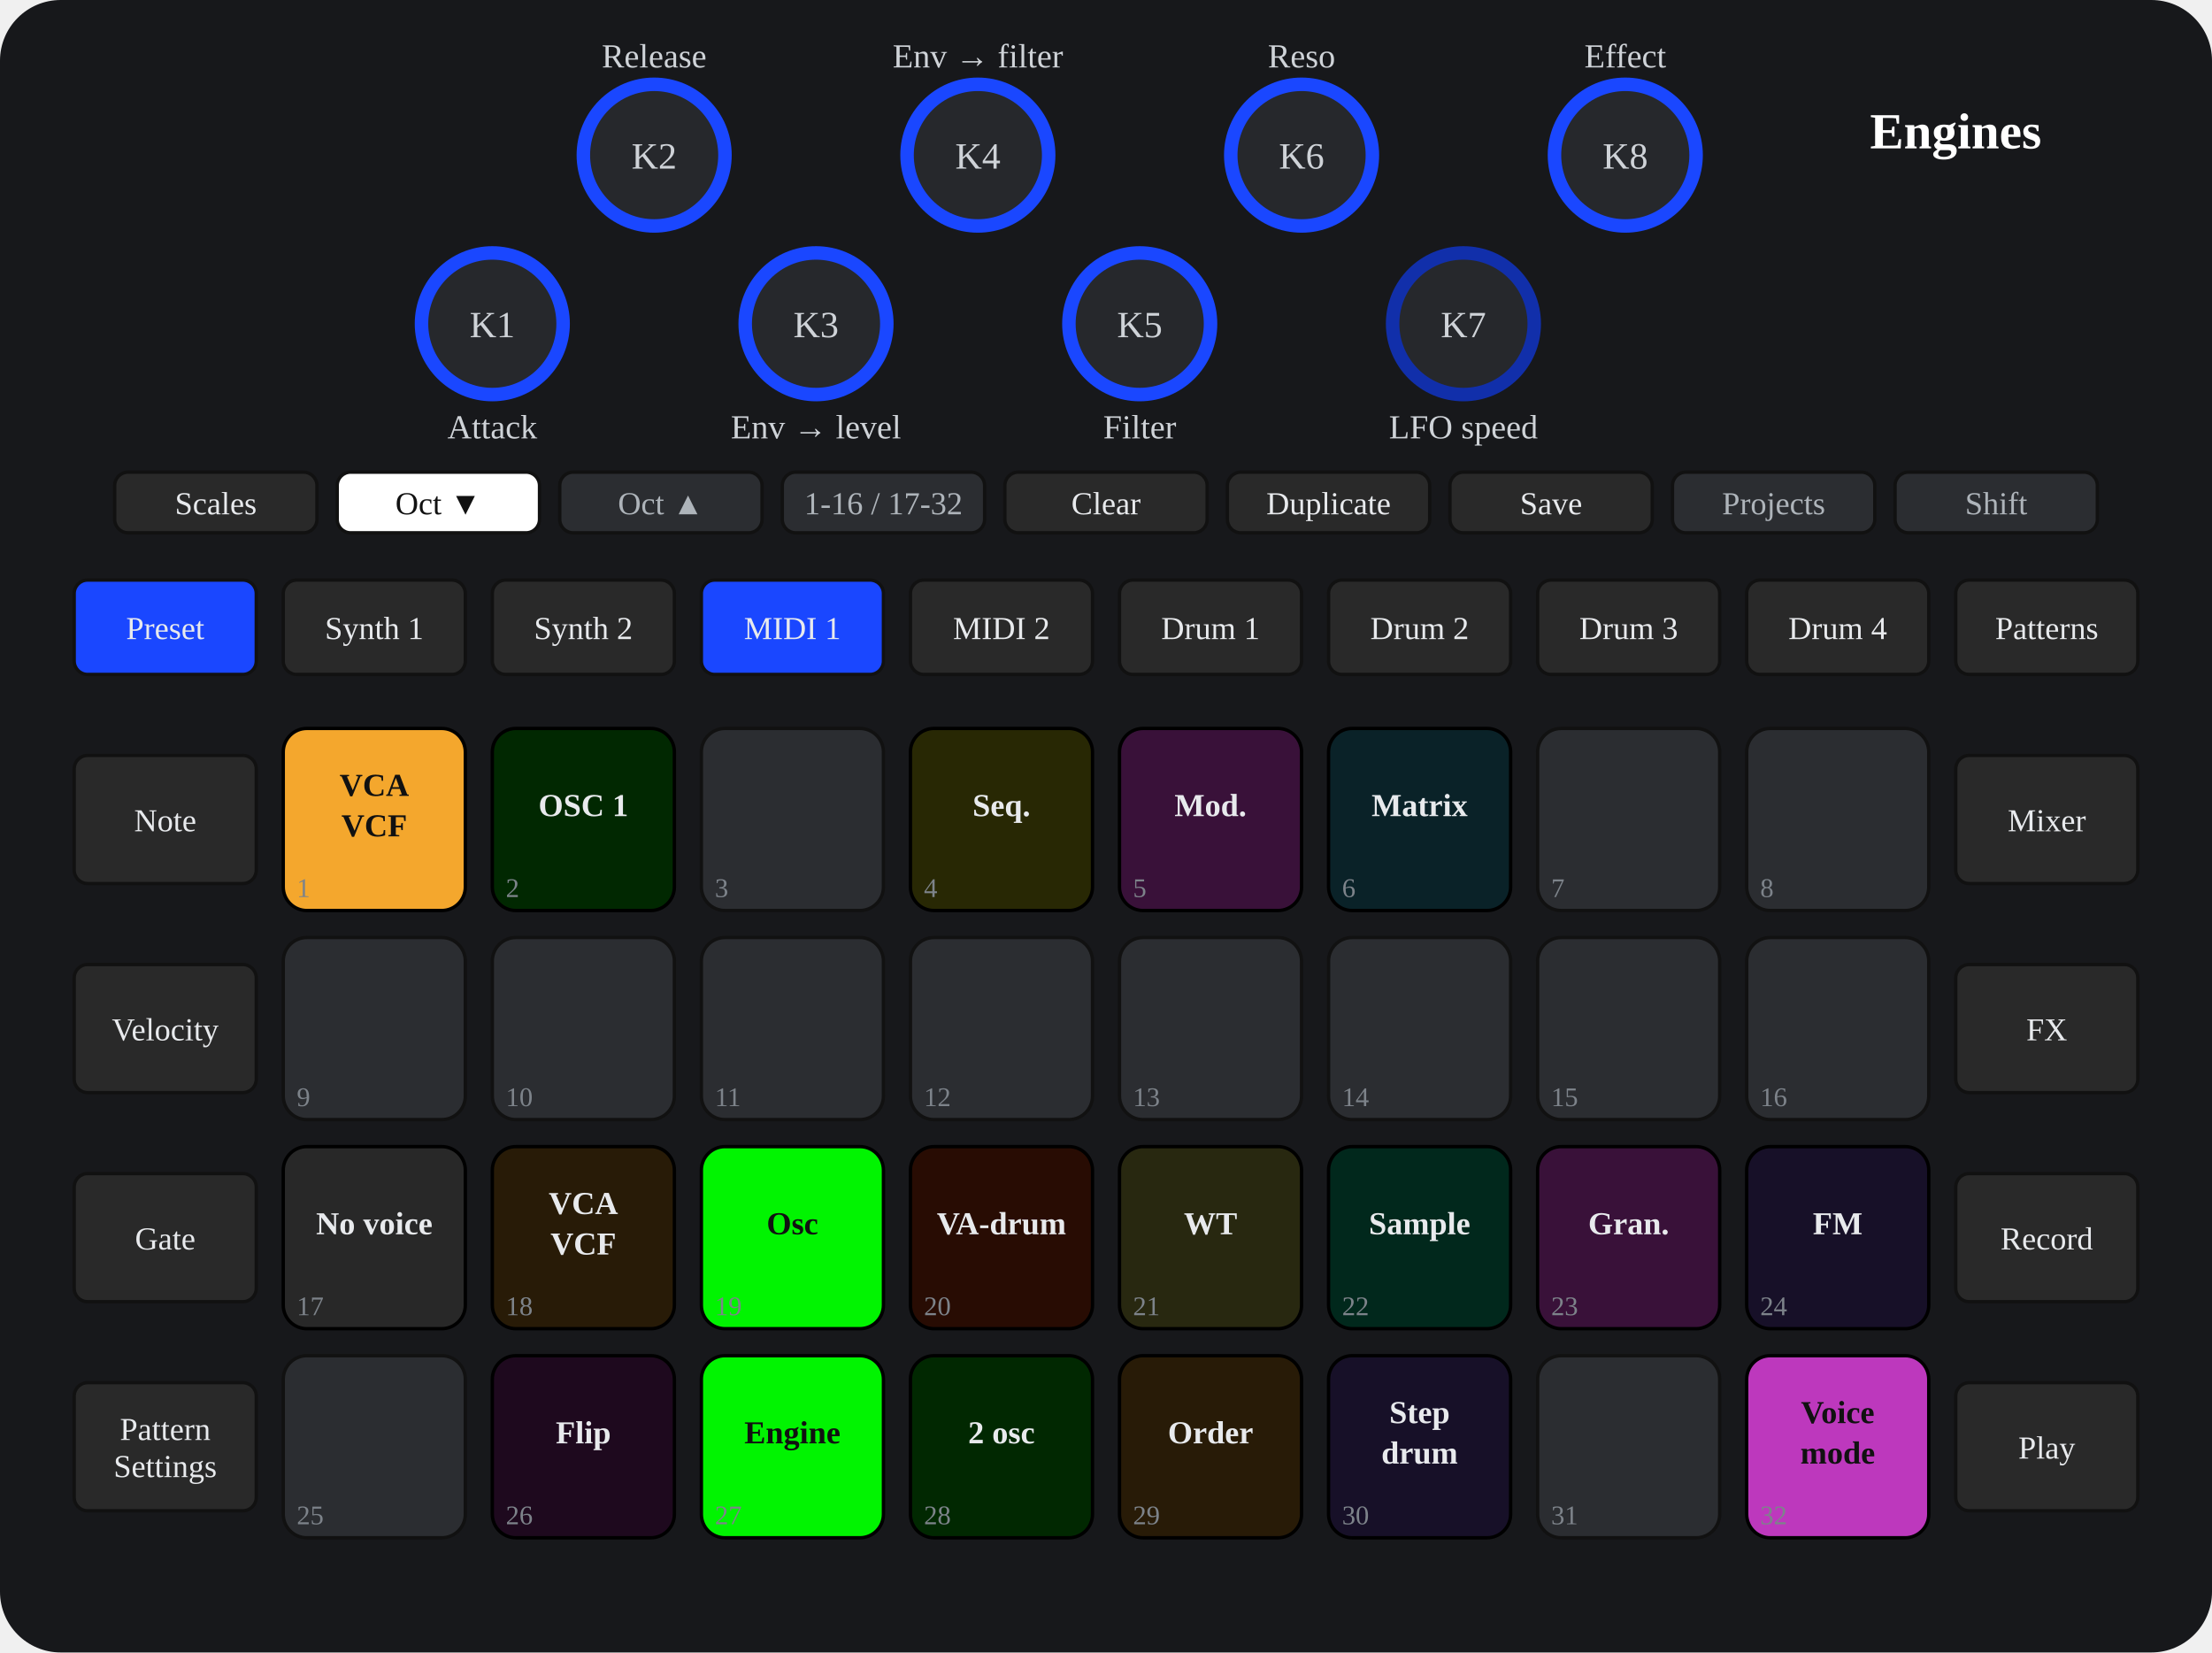
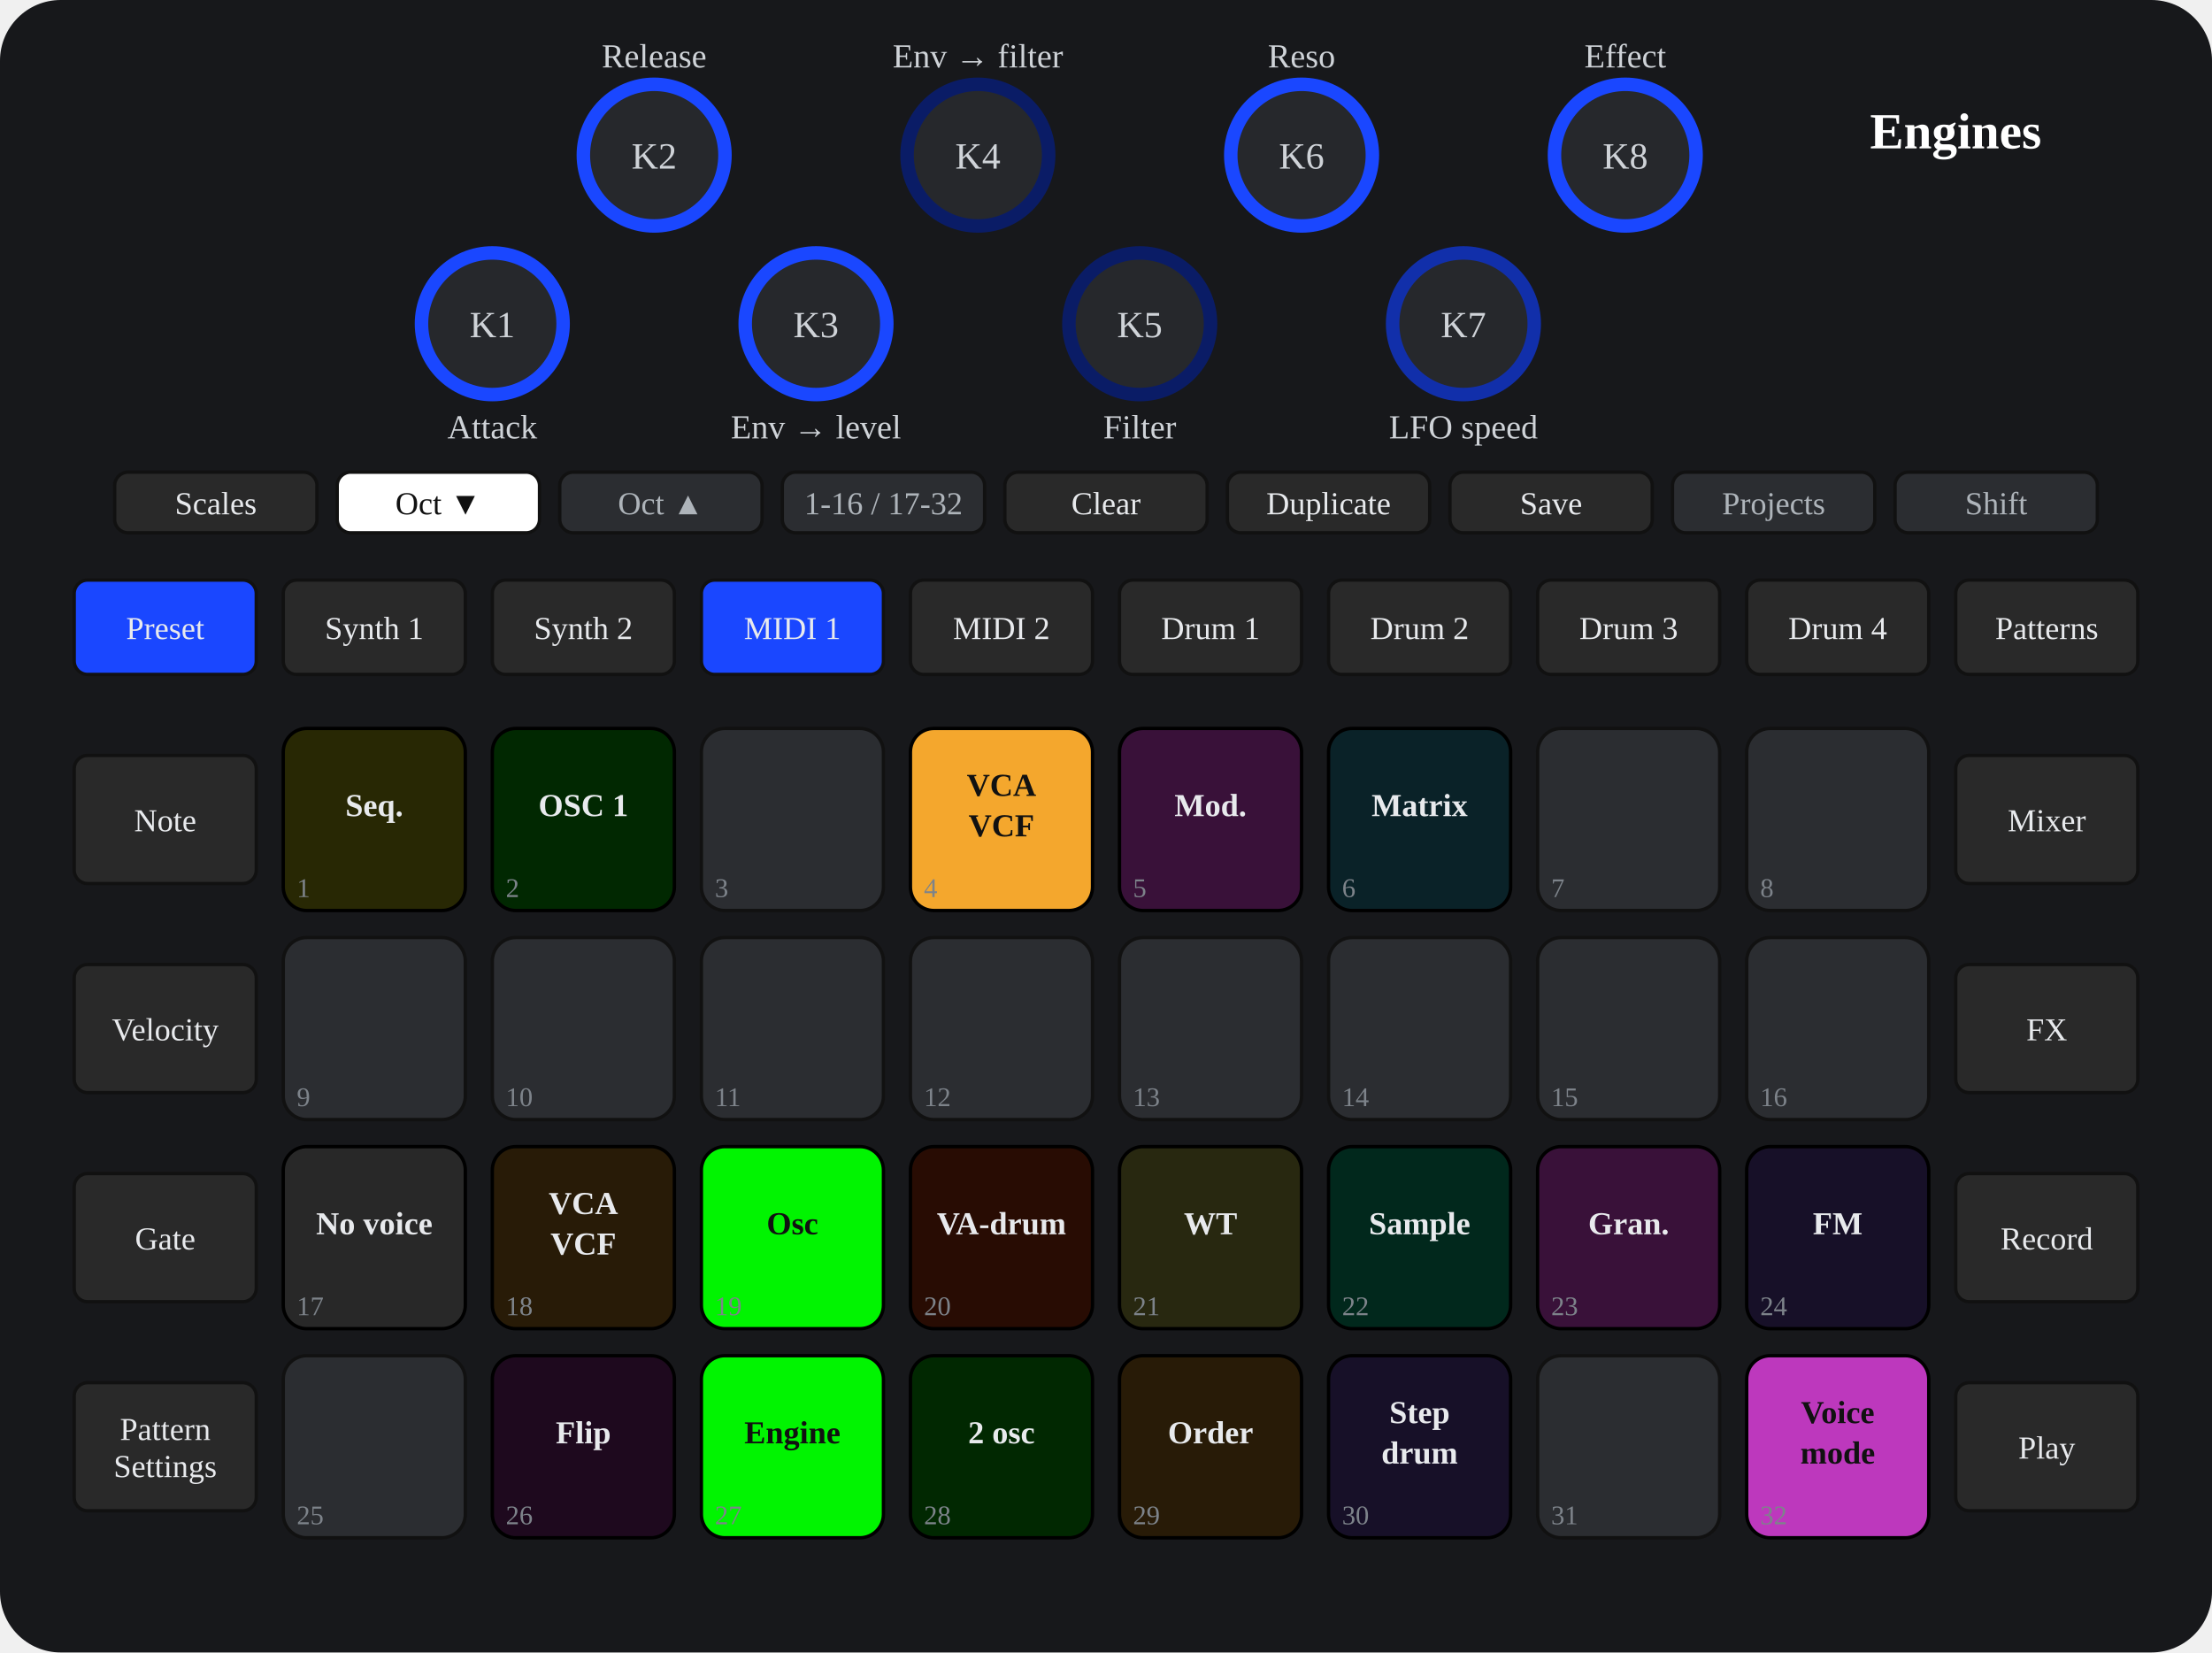
<svg xmlns="http://www.w3.org/2000/svg" viewBox="0 0 656 490" role="img" aria-label="Engine row open (tap pad 27): pads 17-24 the engines; pads 9-16 the tracks of the jump sequencer.">
  <rect x="0" y="0" width="656" height="490" rx="18" fill="#17181b" />
  <circle cx="146" cy="96" r="21" fill="#26282c" stroke="#1a47ff" stroke-width="4" />
  <text x="146" y="100" font-size="11" fill="#cfd3d8" text-anchor="middle">K1</text>
  <text x="146" y="130" font-size="10" fill="#cfd3d8" text-anchor="middle">Attack</text>
  <circle cx="194" cy="46" r="21" fill="#26282c" stroke="#1a47ff" stroke-width="4" />
  <text x="194" y="50" font-size="11" fill="#cfd3d8" text-anchor="middle">K2</text>
  <text x="194" y="20" font-size="10" fill="#cfd3d8" text-anchor="middle">Release</text>
  <circle cx="242" cy="96" r="21" fill="#26282c" stroke="#1a47ff" stroke-width="4" />
  <text x="242" y="100" font-size="11" fill="#cfd3d8" text-anchor="middle">K3</text>
  <text x="242" y="130" font-size="10" fill="#cfd3d8" text-anchor="middle">Env → level</text>
-   <circle cx="290" cy="46" r="21" fill="#26282c" stroke="#1a47ff" stroke-width="4" />
+   <circle cx="290" cy="46" r="21" fill="#26282c" stroke="#0a1c66" stroke-width="4" />
  <text x="290" y="50" font-size="11" fill="#cfd3d8" text-anchor="middle">K4</text>
  <text x="290" y="20" font-size="10" fill="#cfd3d8" text-anchor="middle">Env → filter</text>
-   <circle cx="338" cy="96" r="21" fill="#26282c" stroke="#1a47ff" stroke-width="4" />
+   <circle cx="338" cy="96" r="21" fill="#26282c" stroke="#0a1c66" stroke-width="4" />
  <text x="338" y="100" font-size="11" fill="#cfd3d8" text-anchor="middle">K5</text>
  <text x="338" y="130" font-size="10" fill="#cfd3d8" text-anchor="middle">Filter</text>
  <circle cx="386" cy="46" r="21" fill="#26282c" stroke="#1a47ff" stroke-width="4" />
  <text x="386" y="50" font-size="11" fill="#cfd3d8" text-anchor="middle">K6</text>
  <text x="386" y="20" font-size="10" fill="#cfd3d8" text-anchor="middle">Reso</text>
  <circle cx="434" cy="96" r="21" fill="#26282c" stroke="#112faa" stroke-width="4" />
  <text x="434" y="100" font-size="11" fill="#cfd3d8" text-anchor="middle">K7</text>
  <text x="434" y="130" font-size="10" fill="#cfd3d8" text-anchor="middle">LFO speed</text>
  <circle cx="482" cy="46" r="21" fill="#26282c" stroke="#1a47ff" stroke-width="4" />
  <text x="482" y="50" font-size="11" fill="#cfd3d8" text-anchor="middle">K8</text>
  <text x="482" y="20" font-size="10" fill="#cfd3d8" text-anchor="middle">Effect</text>
  <text x="580" y="44" font-size="15" font-weight="bold" fill="#ffffff" text-anchor="middle">Engines</text>
  <rect x="34" y="140" width="60" height="18" rx="4" fill="#292929" stroke="#111" />
  <text x="64.0" y="152.5" font-size="9.5" fill="#e8eaed" text-anchor="middle">Scales</text>
  <rect x="100" y="140" width="60" height="18" rx="4" fill="#ffffff" stroke="#111" />
  <text x="130.0" y="152.5" font-size="9.5" fill="#111" text-anchor="middle">Oct ▼</text>
  <rect x="166" y="140" width="60" height="18" rx="4" fill="#2b2d31" stroke="#111" />
  <text x="196.0" y="152.5" font-size="9.5" fill="#aeb4ba" text-anchor="middle">Oct ▲</text>
  <rect x="232" y="140" width="60" height="18" rx="4" fill="#2b2d31" stroke="#111" />
  <text x="262.0" y="152.5" font-size="9.5" fill="#aeb4ba" text-anchor="middle">1-16 / 17-32</text>
  <rect x="298" y="140" width="60" height="18" rx="4" fill="#292929" stroke="#111" />
  <text x="328.0" y="152.5" font-size="9.5" fill="#e8eaed" text-anchor="middle">Clear</text>
  <rect x="364" y="140" width="60" height="18" rx="4" fill="#292929" stroke="#111" />
  <text x="394.0" y="152.5" font-size="9.5" fill="#e8eaed" text-anchor="middle">Duplicate</text>
  <rect x="430" y="140" width="60" height="18" rx="4" fill="#292929" stroke="#111" />
  <text x="460.0" y="152.5" font-size="9.5" fill="#e8eaed" text-anchor="middle">Save</text>
  <rect x="496" y="140" width="60" height="18" rx="4" fill="#2b2d31" stroke="#111" />
  <text x="526.0" y="152.5" font-size="9.5" fill="#aeb4ba" text-anchor="middle">Projects</text>
  <rect x="562" y="140" width="60" height="18" rx="4" fill="#2b2d31" stroke="#111" />
  <text x="592.0" y="152.5" font-size="9.5" fill="#aeb4ba" text-anchor="middle">Shift</text>
  <rect x="22" y="172" width="54" height="28" rx="4" fill="#1a47ff" stroke="#111" />
  <text x="49.0" y="189.5" font-size="9.5" fill="#e8eaed" text-anchor="middle">Preset</text>
  <rect x="84" y="172" width="54" height="28" rx="4" fill="#292929" stroke="#111" />
  <text x="111.0" y="189.5" font-size="9.5" fill="#e8eaed" text-anchor="middle">Synth 1</text>
  <rect x="146" y="172" width="54" height="28" rx="4" fill="#292929" stroke="#111" />
  <text x="173.0" y="189.5" font-size="9.5" fill="#e8eaed" text-anchor="middle">Synth 2</text>
  <rect x="208" y="172" width="54" height="28" rx="4" fill="#1a47ff" stroke="#111" />
  <text x="235.0" y="189.5" font-size="9.5" fill="#e8eaed" text-anchor="middle">MIDI 1</text>
  <rect x="270" y="172" width="54" height="28" rx="4" fill="#292929" stroke="#111" />
  <text x="297.0" y="189.5" font-size="9.5" fill="#e8eaed" text-anchor="middle">MIDI 2</text>
  <rect x="332" y="172" width="54" height="28" rx="4" fill="#292929" stroke="#111" />
  <text x="359.0" y="189.5" font-size="9.5" fill="#e8eaed" text-anchor="middle">Drum 1</text>
  <rect x="394" y="172" width="54" height="28" rx="4" fill="#292929" stroke="#111" />
  <text x="421.0" y="189.5" font-size="9.5" fill="#e8eaed" text-anchor="middle">Drum 2</text>
  <rect x="456" y="172" width="54" height="28" rx="4" fill="#292929" stroke="#111" />
  <text x="483.0" y="189.5" font-size="9.5" fill="#e8eaed" text-anchor="middle">Drum 3</text>
  <rect x="518" y="172" width="54" height="28" rx="4" fill="#292929" stroke="#111" />
  <text x="545.0" y="189.5" font-size="9.5" fill="#e8eaed" text-anchor="middle">Drum 4</text>
  <rect x="580" y="172" width="54" height="28" rx="4" fill="#292929" stroke="#111" />
  <text x="607.0" y="189.5" font-size="9.5" fill="#e8eaed" text-anchor="middle">Patterns</text>
  <rect x="22" y="224" width="54" height="38" rx="4" fill="#292929" stroke="#111" />
  <text x="49.0" y="246.5" font-size="9.5" fill="#e8eaed" text-anchor="middle">Note</text>
  <rect x="580" y="224" width="54" height="38" rx="4" fill="#292929" stroke="#111" />
  <text x="607.0" y="246.5" font-size="9.5" fill="#e8eaed" text-anchor="middle">Mixer</text>
  <rect x="22" y="286" width="54" height="38" rx="4" fill="#292929" stroke="#111" />
  <text x="49.0" y="308.5" font-size="9.5" fill="#e8eaed" text-anchor="middle">Velocity</text>
  <rect x="580" y="286" width="54" height="38" rx="4" fill="#292929" stroke="#111" />
  <text x="607.0" y="308.5" font-size="9.5" fill="#e8eaed" text-anchor="middle">FX</text>
  <rect x="22" y="348" width="54" height="38" rx="4" fill="#292929" stroke="#111" />
  <text x="49.0" y="370.5" font-size="9.5" fill="#e8eaed" text-anchor="middle">Gate</text>
  <rect x="580" y="348" width="54" height="38" rx="4" fill="#292929" stroke="#111" />
  <text x="607.0" y="370.5" font-size="9.5" fill="#e8eaed" text-anchor="middle">Record</text>
  <rect x="22" y="410" width="54" height="38" rx="4" fill="#292929" stroke="#111" />
  <text x="49.0" y="427.0" font-size="9.5" fill="#e8eaed" text-anchor="middle">Pattern</text>
  <text x="49.0" y="438.0" font-size="9.5" fill="#e8eaed" text-anchor="middle">Settings</text>
  <rect x="580" y="410" width="54" height="38" rx="4" fill="#292929" stroke="#111" />
  <text x="607.0" y="432.5" font-size="9.5" fill="#e8eaed" text-anchor="middle">Play</text>
-   <rect x="84" y="216" width="54" height="54" rx="7" fill="#ffaf2f" fill-opacity="0.95" stroke="#000" stroke-width="1" />
-   <text x="111.0" y="236" font-size="9.5" fill="#111" text-anchor="middle" font-weight="bold">VCA</text>
-   <text x="111.0" y="248" font-size="9.5" fill="#111" text-anchor="middle" font-weight="bold">VCF</text>
+   <rect x="84" y="216" width="54" height="54" rx="7" fill="#292904" fill-opacity="0.95" stroke="#000" stroke-width="1" />
+   <text x="111.0" y="242" font-size="9.5" fill="#e8eaed" text-anchor="middle" font-weight="bold">Seq.</text>
  <text x="88" y="266" font-size="8" fill="#7d838a">1</text>
  <rect x="146" y="216" width="54" height="54" rx="7" fill="#002900" fill-opacity="0.95" stroke="#000" stroke-width="1" />
  <text x="173.0" y="242" font-size="9.5" fill="#e8eaed" text-anchor="middle" font-weight="bold">OSC 1</text>
  <text x="150" y="266" font-size="8" fill="#7d838a">2</text>
  <rect x="208" y="216" width="54" height="54" rx="7" fill="#2b2d31" stroke="#111" />
  <text x="212" y="266" font-size="8" fill="#7d838a">3</text>
-   <rect x="270" y="216" width="54" height="54" rx="7" fill="#292904" fill-opacity="0.95" stroke="#000" stroke-width="1" />
-   <text x="297.0" y="242" font-size="9.5" fill="#e8eaed" text-anchor="middle" font-weight="bold">Seq.</text>
+   <rect x="270" y="216" width="54" height="54" rx="7" fill="#ffaf2f" fill-opacity="0.95" stroke="#000" stroke-width="1" />
+   <text x="297.0" y="236" font-size="9.5" fill="#111" text-anchor="middle" font-weight="bold">VCA</text>
+   <text x="297.0" y="248" font-size="9.5" fill="#111" text-anchor="middle" font-weight="bold">VCF</text>
  <text x="274" y="266" font-size="8" fill="#7d838a">4</text>
  <rect x="332" y="216" width="54" height="54" rx="7" fill="#3b113b" fill-opacity="0.95" stroke="#000" stroke-width="1" />
  <text x="359.0" y="242" font-size="9.5" fill="#e8eaed" text-anchor="middle" font-weight="bold">Mod.</text>
  <text x="336" y="266" font-size="8" fill="#7d838a">5</text>
  <rect x="394" y="216" width="54" height="54" rx="7" fill="#0a2329" fill-opacity="0.95" stroke="#000" stroke-width="1" />
  <text x="421.0" y="242" font-size="9.5" fill="#e8eaed" text-anchor="middle" font-weight="bold">Matrix</text>
  <text x="398" y="266" font-size="8" fill="#7d838a">6</text>
  <rect x="456" y="216" width="54" height="54" rx="7" fill="#2b2d31" stroke="#111" />
  <text x="460" y="266" font-size="8" fill="#7d838a">7</text>
  <rect x="518" y="216" width="54" height="54" rx="7" fill="#2b2d31" stroke="#111" />
  <text x="522" y="266" font-size="8" fill="#7d838a">8</text>
  <rect x="84" y="278" width="54" height="54" rx="7" fill="#2b2d31" stroke="#111" />
  <text x="88" y="328" font-size="8" fill="#7d838a">9</text>
  <rect x="146" y="278" width="54" height="54" rx="7" fill="#2b2d31" stroke="#111" />
  <text x="150" y="328" font-size="8" fill="#7d838a">10</text>
  <rect x="208" y="278" width="54" height="54" rx="7" fill="#2b2d31" stroke="#111" />
  <text x="212" y="328" font-size="8" fill="#7d838a">11</text>
  <rect x="270" y="278" width="54" height="54" rx="7" fill="#2b2d31" stroke="#111" />
  <text x="274" y="328" font-size="8" fill="#7d838a">12</text>
  <rect x="332" y="278" width="54" height="54" rx="7" fill="#2b2d31" stroke="#111" />
  <text x="336" y="328" font-size="8" fill="#7d838a">13</text>
  <rect x="394" y="278" width="54" height="54" rx="7" fill="#2b2d31" stroke="#111" />
  <text x="398" y="328" font-size="8" fill="#7d838a">14</text>
  <rect x="456" y="278" width="54" height="54" rx="7" fill="#2b2d31" stroke="#111" />
  <text x="460" y="328" font-size="8" fill="#7d838a">15</text>
  <rect x="518" y="278" width="54" height="54" rx="7" fill="#2b2d31" stroke="#111" />
  <text x="522" y="328" font-size="8" fill="#7d838a">16</text>
  <rect x="84" y="340" width="54" height="54" rx="7" fill="#292929" fill-opacity="0.95" stroke="#000" stroke-width="1" />
  <text x="111.0" y="366" font-size="9.5" fill="#e8eaed" text-anchor="middle" font-weight="bold">No voice</text>
  <text x="88" y="390" font-size="8" fill="#7d838a">17</text>
  <rect x="146" y="340" width="54" height="54" rx="7" fill="#291c07" fill-opacity="0.95" stroke="#000" stroke-width="1" />
  <text x="173.0" y="360" font-size="9.5" fill="#e8eaed" text-anchor="middle" font-weight="bold">VCA</text>
  <text x="173.0" y="372" font-size="9.5" fill="#e8eaed" text-anchor="middle" font-weight="bold">VCF</text>
  <text x="150" y="390" font-size="8" fill="#7d838a">18</text>
  <rect x="208" y="340" width="54" height="54" rx="7" fill="#00ff00" fill-opacity="0.95" stroke="#000" stroke-width="1" />
  <text x="235.0" y="366" font-size="9.5" fill="#111" text-anchor="middle" font-weight="bold">Osc</text>
  <text x="212" y="390" font-size="8" fill="#7d838a">19</text>
  <rect x="270" y="340" width="54" height="54" rx="7" fill="#290c03" fill-opacity="0.95" stroke="#000" stroke-width="1" />
  <text x="297.0" y="366" font-size="9.5" fill="#e8eaed" text-anchor="middle" font-weight="bold">VA-drum</text>
  <text x="274" y="390" font-size="8" fill="#7d838a">20</text>
  <rect x="332" y="340" width="54" height="54" rx="7" fill="#292910" fill-opacity="0.95" stroke="#000" stroke-width="1" />
  <text x="359.0" y="366" font-size="9.5" fill="#e8eaed" text-anchor="middle" font-weight="bold">WT</text>
  <text x="336" y="390" font-size="8" fill="#7d838a">21</text>
  <rect x="394" y="340" width="54" height="54" rx="7" fill="#00291d" fill-opacity="0.95" stroke="#000" stroke-width="1" />
  <text x="421.0" y="366" font-size="9.5" fill="#e8eaed" text-anchor="middle" font-weight="bold">Sample</text>
  <text x="398" y="390" font-size="8" fill="#7d838a">22</text>
  <rect x="456" y="340" width="54" height="54" rx="7" fill="#3b113b" fill-opacity="0.95" stroke="#000" stroke-width="1" />
  <text x="483.0" y="366" font-size="9.5" fill="#e8eaed" text-anchor="middle" font-weight="bold">Gran.</text>
  <text x="460" y="390" font-size="8" fill="#7d838a">23</text>
  <rect x="518" y="340" width="54" height="54" rx="7" fill="#181029" fill-opacity="0.95" stroke="#000" stroke-width="1" />
  <text x="545.0" y="366" font-size="9.5" fill="#e8eaed" text-anchor="middle" font-weight="bold">FM</text>
  <text x="522" y="390" font-size="8" fill="#7d838a">24</text>
  <rect x="84" y="402" width="54" height="54" rx="7" fill="#2b2d31" stroke="#111" />
  <text x="88" y="452" font-size="8" fill="#7d838a">25</text>
  <rect x="146" y="402" width="54" height="54" rx="7" fill="#1f091f" fill-opacity="0.95" stroke="#000" stroke-width="1" />
  <text x="173.0" y="428" font-size="9.5" fill="#e8eaed" text-anchor="middle" font-weight="bold">Flip</text>
  <text x="150" y="452" font-size="8" fill="#7d838a">26</text>
  <rect x="208" y="402" width="54" height="54" rx="7" fill="#00ff00" fill-opacity="0.95" stroke="#000" stroke-width="1" />
  <text x="235.0" y="428" font-size="9.5" fill="#111" text-anchor="middle" font-weight="bold">Engine</text>
  <text x="212" y="452" font-size="8" fill="#7d838a">27</text>
  <rect x="270" y="402" width="54" height="54" rx="7" fill="#002900" fill-opacity="0.95" stroke="#000" stroke-width="1" />
  <text x="297.0" y="428" font-size="9.5" fill="#e8eaed" text-anchor="middle" font-weight="bold">2 osc</text>
  <text x="274" y="452" font-size="8" fill="#7d838a">28</text>
  <rect x="332" y="402" width="54" height="54" rx="7" fill="#291c07" fill-opacity="0.95" stroke="#000" stroke-width="1" />
  <text x="359.0" y="428" font-size="9.5" fill="#e8eaed" text-anchor="middle" font-weight="bold">Order</text>
  <text x="336" y="452" font-size="8" fill="#7d838a">29</text>
  <rect x="394" y="402" width="54" height="54" rx="7" fill="#181029" fill-opacity="0.95" stroke="#000" stroke-width="1" />
  <text x="421.0" y="422" font-size="9.5" fill="#e8eaed" text-anchor="middle" font-weight="bold">Step</text>
  <text x="421.0" y="434" font-size="9.5" fill="#e8eaed" text-anchor="middle" font-weight="bold">drum</text>
  <text x="398" y="452" font-size="8" fill="#7d838a">30</text>
  <rect x="456" y="402" width="54" height="54" rx="7" fill="#2b2d31" stroke="#111" />
  <text x="460" y="452" font-size="8" fill="#7d838a">31</text>
  <rect x="518" y="402" width="54" height="54" rx="7" fill="#c63ac6" fill-opacity="0.95" stroke="#000" stroke-width="1" />
  <text x="545.0" y="422" font-size="9.5" fill="#111" text-anchor="middle" font-weight="bold">Voice</text>
  <text x="545.0" y="434" font-size="9.5" fill="#111" text-anchor="middle" font-weight="bold">mode</text>
  <text x="522" y="452" font-size="8" fill="#7d838a">32</text>
</svg>
